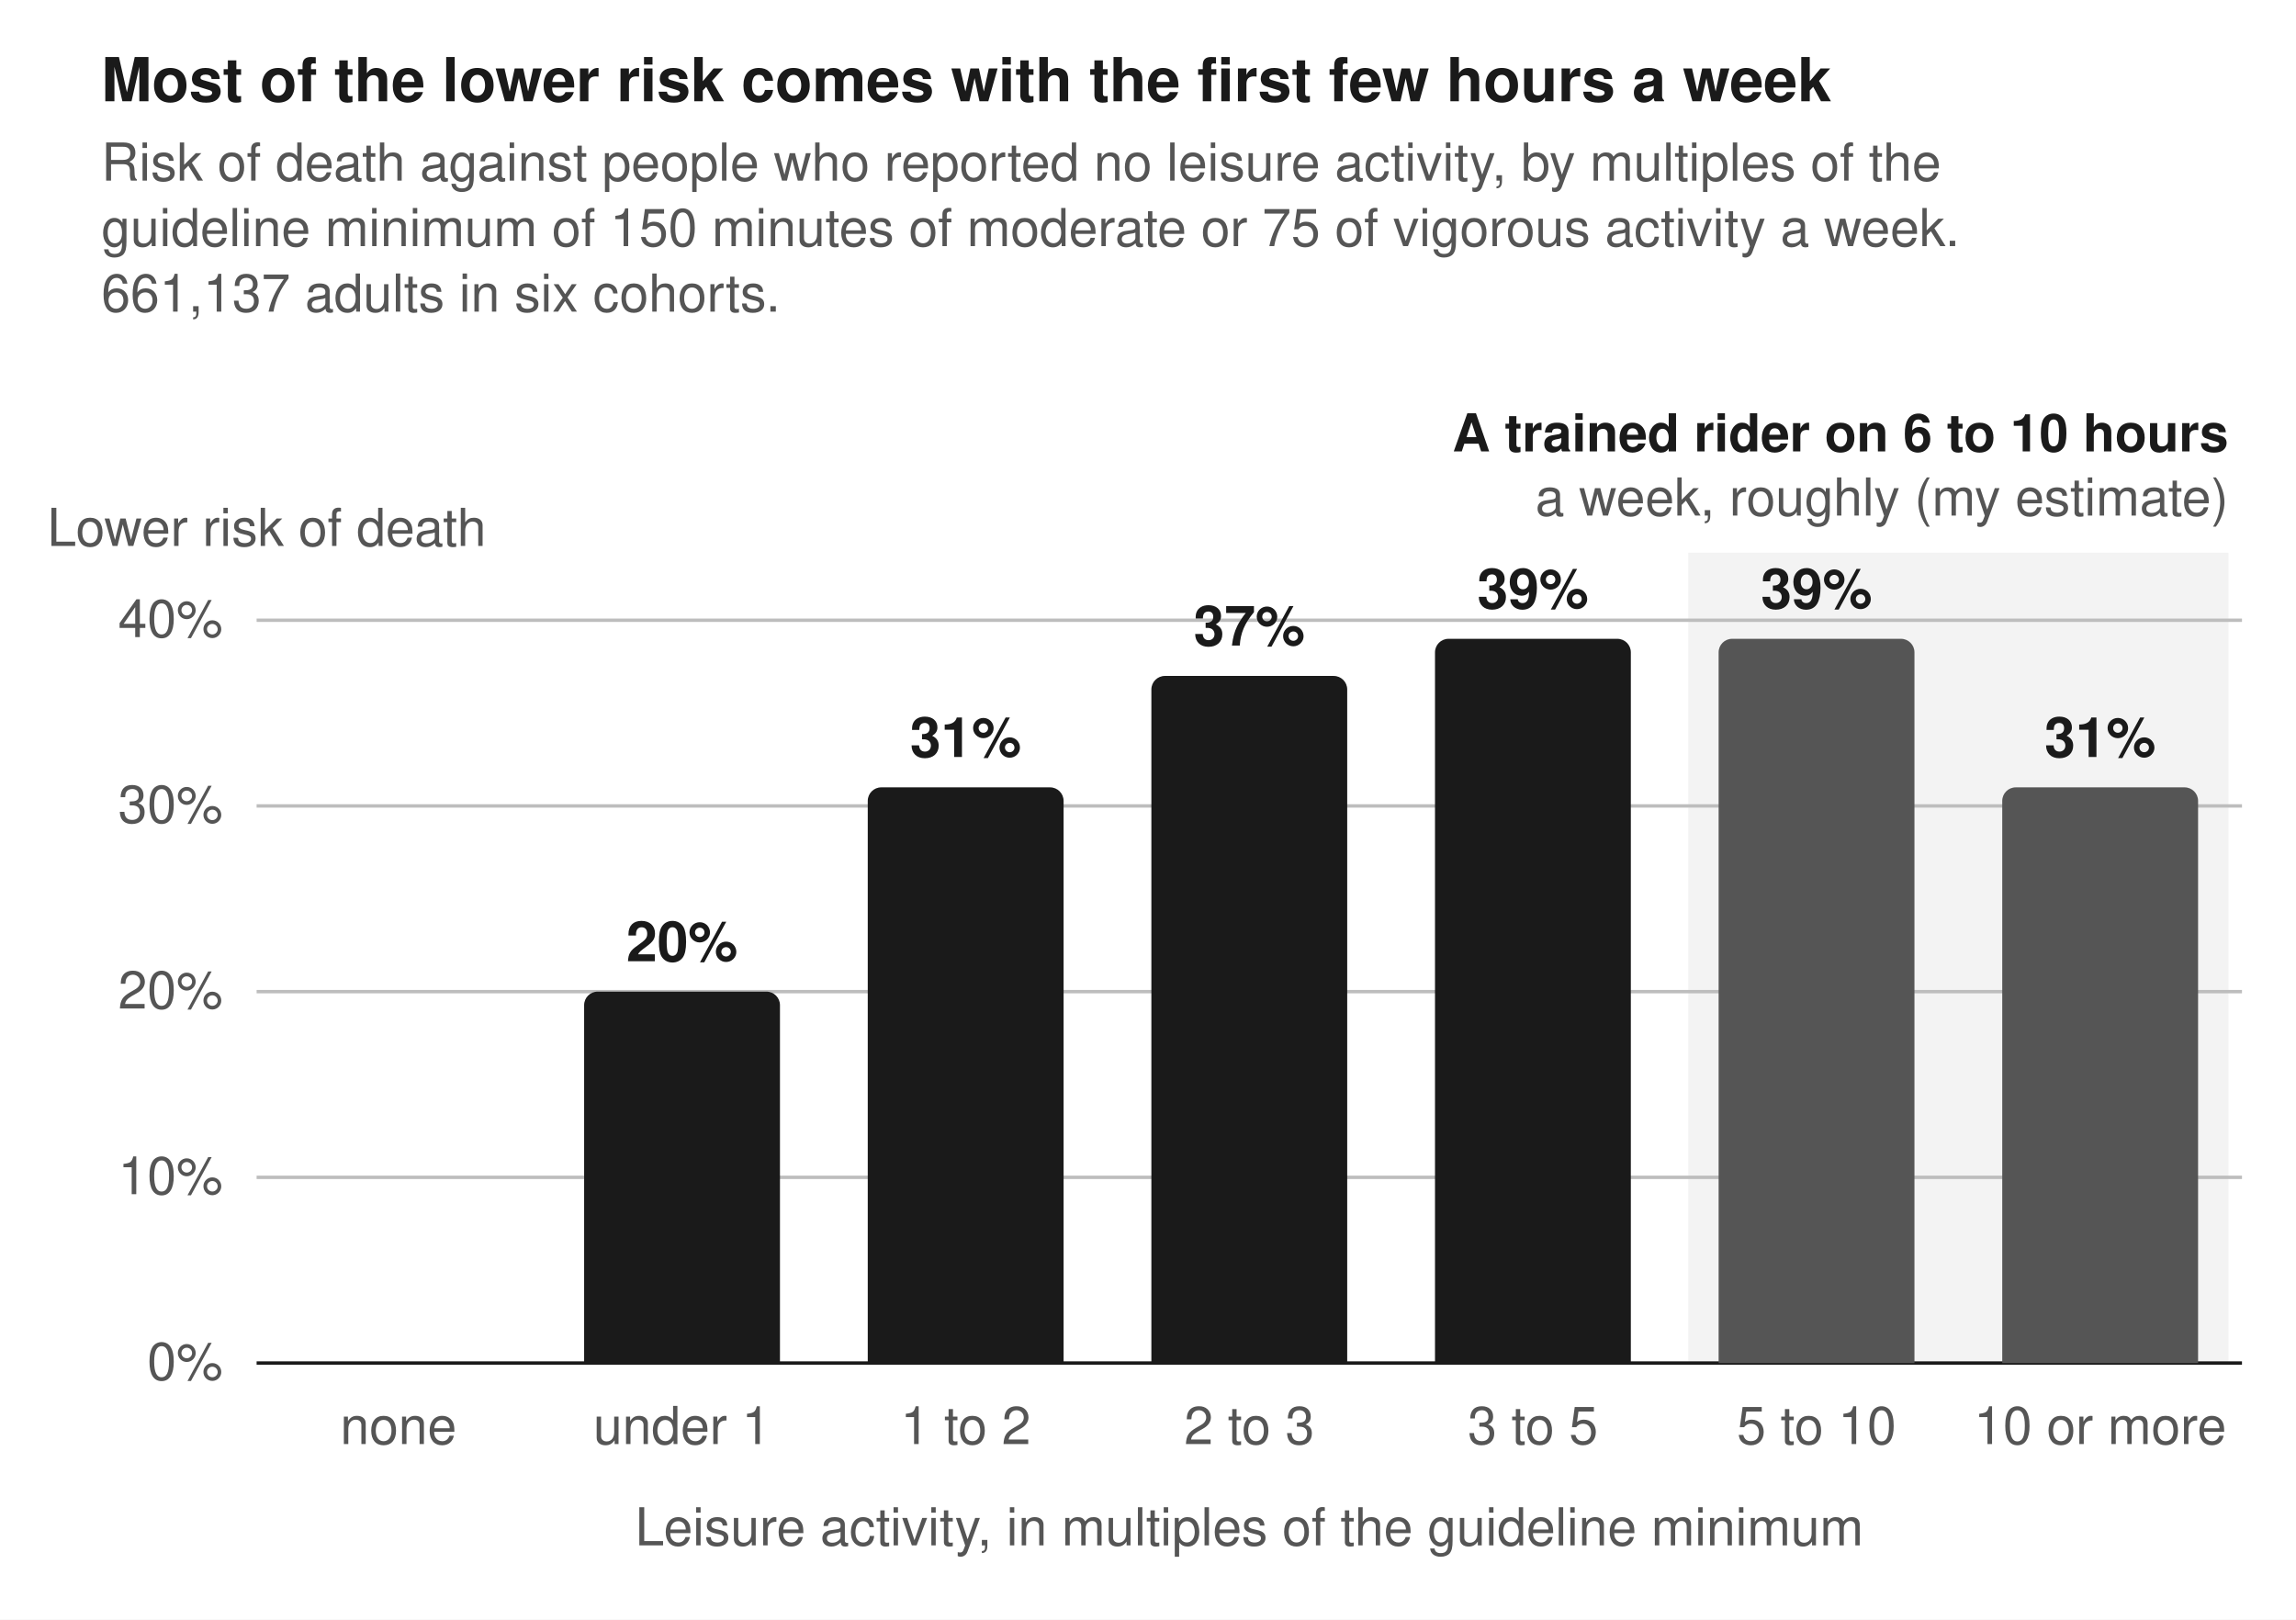
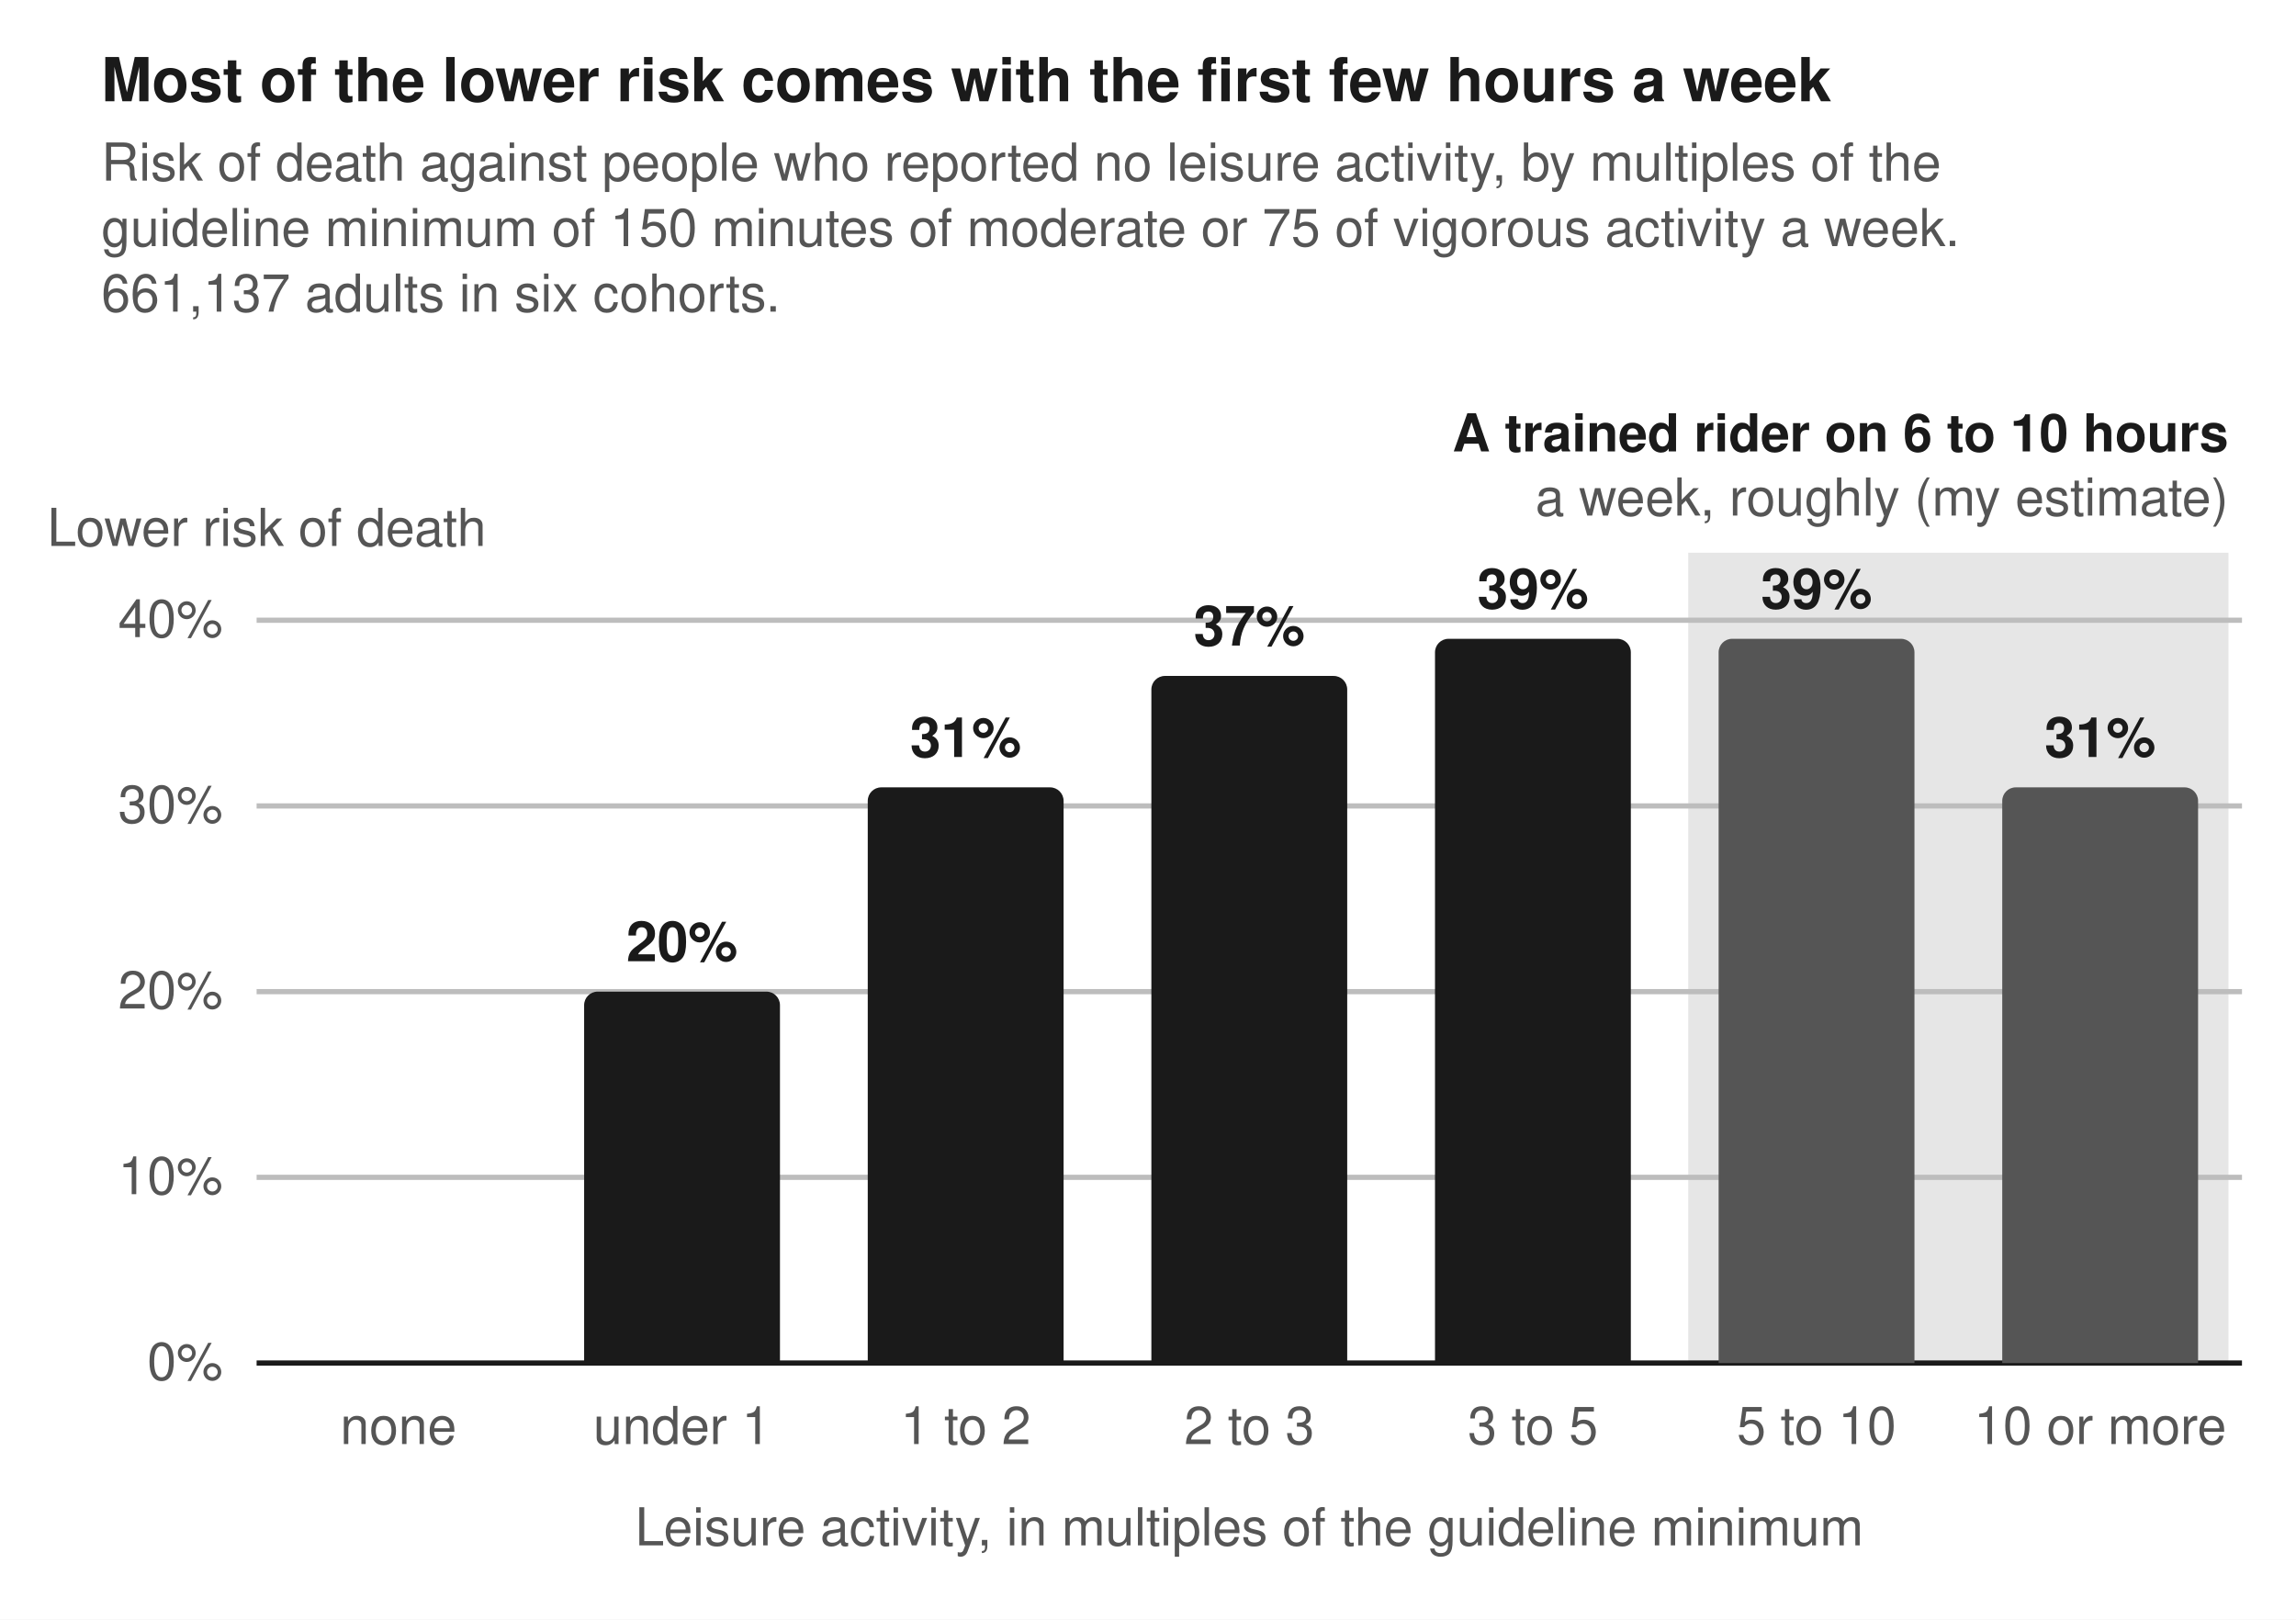
<svg xmlns="http://www.w3.org/2000/svg" viewBox="0 0 680 479.7" width="680" height="479.7" role="img" aria-label="Bar chart of lower risk of death by amount of leisure activity: 20, 31, 37, 39 and 39 percent from under the guideline minimum to 5 to 10 times it, and 31 percent at 10 times or more">
  <rect width="680" height="479.7" fill="#ffffff" />
  <text x="30.0" y="30.0" font-family="IBM Plex Sans, Helvetica, Arial, sans-serif" font-size="18" fill="#1a1a1a" text-anchor="start" font-weight="600">Most of the lower risk comes with the first few hours a week</text>
  <text x="30.0" y="53.5" font-family="IBM Plex Sans, Helvetica, Arial, sans-serif" font-size="15.5" fill="#555555" text-anchor="start" font-weight="400">Risk of death against people who reported no leisure activity, by multiples of the</text>
  <text x="30.0" y="72.9" font-family="IBM Plex Sans, Helvetica, Arial, sans-serif" font-size="15.5" fill="#555555" text-anchor="start" font-weight="400">guideline minimum of 150 minutes of moderate or 75 of vigorous activity a week.</text>
  <text x="30.0" y="92.3" font-family="IBM Plex Sans, Helvetica, Arial, sans-serif" font-size="15.5" fill="#555555" text-anchor="start" font-weight="400">661,137 adults in six cohorts.</text>
-   <rect x="500.0" y="163.7" width="160.0" height="240.0" fill="#f3f3f3" />
+   <rect x="500.0" y="163.7" width="160.0" height="240.0" fill="#e6e6e6" />
  <text x="660.0" y="133.7" font-family="IBM Plex Sans, Helvetica, Arial, sans-serif" font-size="15.5" fill="#1a1a1a" text-anchor="end" font-weight="600">A trained rider on 6 to 10 hours</text>
  <text x="660.0" y="152.7" font-family="IBM Plex Sans, Helvetica, Arial, sans-serif" font-size="15.5" fill="#555555" text-anchor="end" font-weight="400">a week, roughly (my estimate)</text>
-   <line x1="76" y1="403.7" x2="664" y2="403.7" stroke="#1a1a1a" stroke-width="1" />
+   <line x1="76" y1="403.7" x2="664" y2="403.7" stroke="#1a1a1a" stroke-width="1.54" />
  <text x="66.0" y="408.7" font-family="IBM Plex Sans, Helvetica, Arial, sans-serif" font-size="15.5" fill="#555555" text-anchor="end" font-weight="400">0%</text>
-   <line x1="76" y1="348.7" x2="664" y2="348.7" stroke="#bdbdbd" stroke-width="1" />
+   <line x1="76" y1="348.7" x2="664" y2="348.7" stroke="#bdbdbd" stroke-width="1.54" />
  <text x="66.0" y="353.7" font-family="IBM Plex Sans, Helvetica, Arial, sans-serif" font-size="15.5" fill="#555555" text-anchor="end" font-weight="400">10%</text>
-   <line x1="76" y1="293.7" x2="664" y2="293.7" stroke="#bdbdbd" stroke-width="1" />
+   <line x1="76" y1="293.7" x2="664" y2="293.7" stroke="#bdbdbd" stroke-width="1.54" />
  <text x="66.0" y="298.7" font-family="IBM Plex Sans, Helvetica, Arial, sans-serif" font-size="15.5" fill="#555555" text-anchor="end" font-weight="400">20%</text>
-   <line x1="76" y1="238.7" x2="664" y2="238.7" stroke="#bdbdbd" stroke-width="1" />
+   <line x1="76" y1="238.7" x2="664" y2="238.7" stroke="#bdbdbd" stroke-width="1.54" />
  <text x="66.0" y="243.7" font-family="IBM Plex Sans, Helvetica, Arial, sans-serif" font-size="15.5" fill="#555555" text-anchor="end" font-weight="400">30%</text>
-   <line x1="76" y1="183.7" x2="664" y2="183.7" stroke="#bdbdbd" stroke-width="1" />
+   <line x1="76" y1="183.7" x2="664" y2="183.7" stroke="#bdbdbd" stroke-width="1.54" />
  <text x="66.0" y="188.7" font-family="IBM Plex Sans, Helvetica, Arial, sans-serif" font-size="15.5" fill="#555555" text-anchor="end" font-weight="400">40%</text>
  <text x="14.0" y="161.7" font-family="IBM Plex Sans, Helvetica, Arial, sans-serif" font-size="15.5" fill="#555555" text-anchor="start" font-weight="400">Lower risk of death</text>
  <text x="118.0" y="427.7" font-family="IBM Plex Sans, Helvetica, Arial, sans-serif" font-size="15.5" fill="#555555" text-anchor="middle" font-weight="400">none</text>
  <path d="M173.0,403.7 V297.7 a4,4 0 0 1 4,-4 H227.0 a4,4 0 0 1 4,4 V403.7 z" fill="#1a1a1a" />
  <text x="202.0" y="284.7" font-family="IBM Plex Sans, Helvetica, Arial, sans-serif" font-size="16.5" fill="#1a1a1a" text-anchor="middle" font-weight="600">20%</text>
  <text x="202.0" y="427.7" font-family="IBM Plex Sans, Helvetica, Arial, sans-serif" font-size="15.5" fill="#555555" text-anchor="middle" font-weight="400">under 1</text>
  <path d="M257.0,403.7 V237.2 a4,4 0 0 1 4,-4 H311.0 a4,4 0 0 1 4,4 V403.7 z" fill="#1a1a1a" />
  <text x="286.0" y="224.2" font-family="IBM Plex Sans, Helvetica, Arial, sans-serif" font-size="16.5" fill="#1a1a1a" text-anchor="middle" font-weight="600">31%</text>
  <text x="286.0" y="427.7" font-family="IBM Plex Sans, Helvetica, Arial, sans-serif" font-size="15.5" fill="#555555" text-anchor="middle" font-weight="400">1 to 2</text>
  <path d="M341.0,403.7 V204.2 a4,4 0 0 1 4,-4 H395.0 a4,4 0 0 1 4,4 V403.7 z" fill="#1a1a1a" />
  <text x="370.0" y="191.2" font-family="IBM Plex Sans, Helvetica, Arial, sans-serif" font-size="16.5" fill="#1a1a1a" text-anchor="middle" font-weight="600">37%</text>
  <text x="370.0" y="427.7" font-family="IBM Plex Sans, Helvetica, Arial, sans-serif" font-size="15.5" fill="#555555" text-anchor="middle" font-weight="400">2 to 3</text>
  <path d="M425.0,403.7 V193.2 a4,4 0 0 1 4,-4 H479.0 a4,4 0 0 1 4,4 V403.7 z" fill="#1a1a1a" />
  <text x="454.0" y="180.2" font-family="IBM Plex Sans, Helvetica, Arial, sans-serif" font-size="16.5" fill="#1a1a1a" text-anchor="middle" font-weight="600">39%</text>
  <text x="454.0" y="427.7" font-family="IBM Plex Sans, Helvetica, Arial, sans-serif" font-size="15.5" fill="#555555" text-anchor="middle" font-weight="400">3 to 5</text>
  <path d="M509.0,403.7 V193.2 a4,4 0 0 1 4,-4 H563.0 a4,4 0 0 1 4,4 V403.7 z" fill="#555555" />
  <text x="538.0" y="180.2" font-family="IBM Plex Sans, Helvetica, Arial, sans-serif" font-size="16.5" fill="#1a1a1a" text-anchor="middle" font-weight="600">39%</text>
  <text x="538.0" y="427.7" font-family="IBM Plex Sans, Helvetica, Arial, sans-serif" font-size="15.5" fill="#555555" text-anchor="middle" font-weight="400">5 to 10</text>
  <path d="M593.0,403.7 V237.2 a4,4 0 0 1 4,-4 H647.0 a4,4 0 0 1 4,4 V403.7 z" fill="#555555" />
  <text x="622.0" y="224.2" font-family="IBM Plex Sans, Helvetica, Arial, sans-serif" font-size="16.5" fill="#1a1a1a" text-anchor="middle" font-weight="600">31%</text>
  <text x="622.0" y="427.7" font-family="IBM Plex Sans, Helvetica, Arial, sans-serif" font-size="15.5" fill="#555555" text-anchor="middle" font-weight="400">10 or more</text>
  <text x="370.0" y="457.7" font-family="IBM Plex Sans, Helvetica, Arial, sans-serif" font-size="15.5" fill="#555555" text-anchor="middle" font-weight="400">Leisure activity, in multiples of the guideline minimum</text>
</svg>
